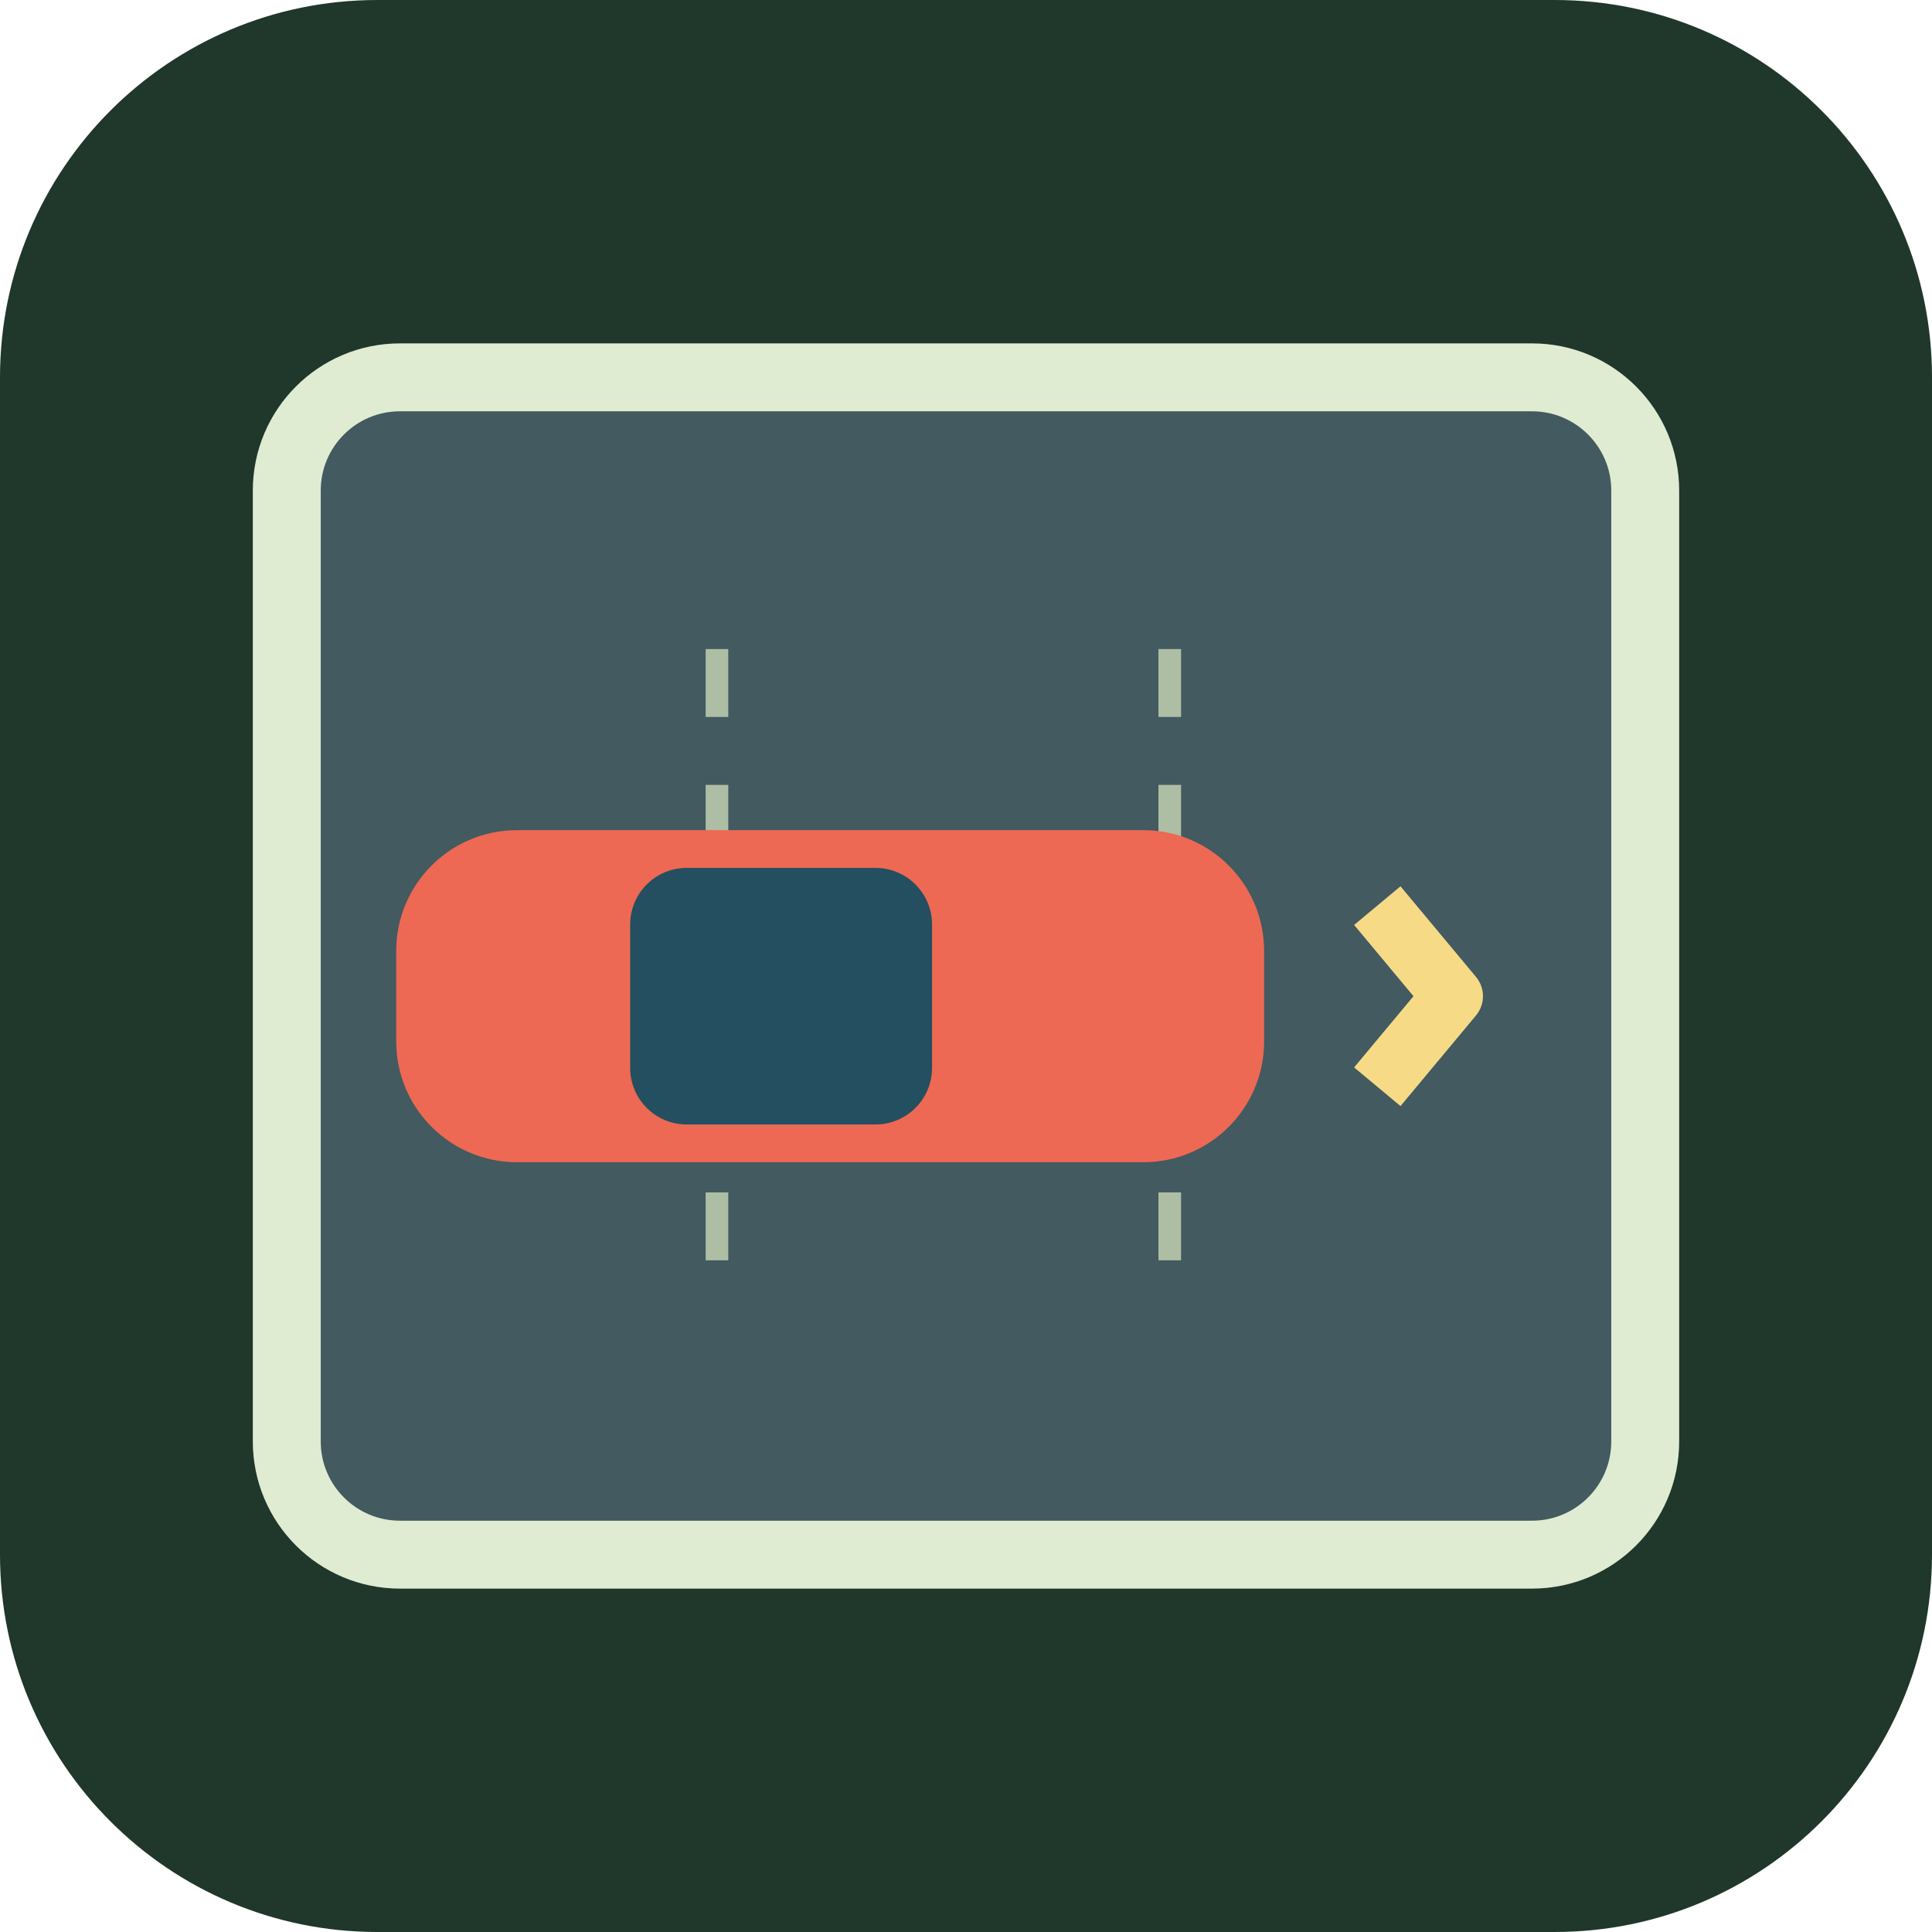
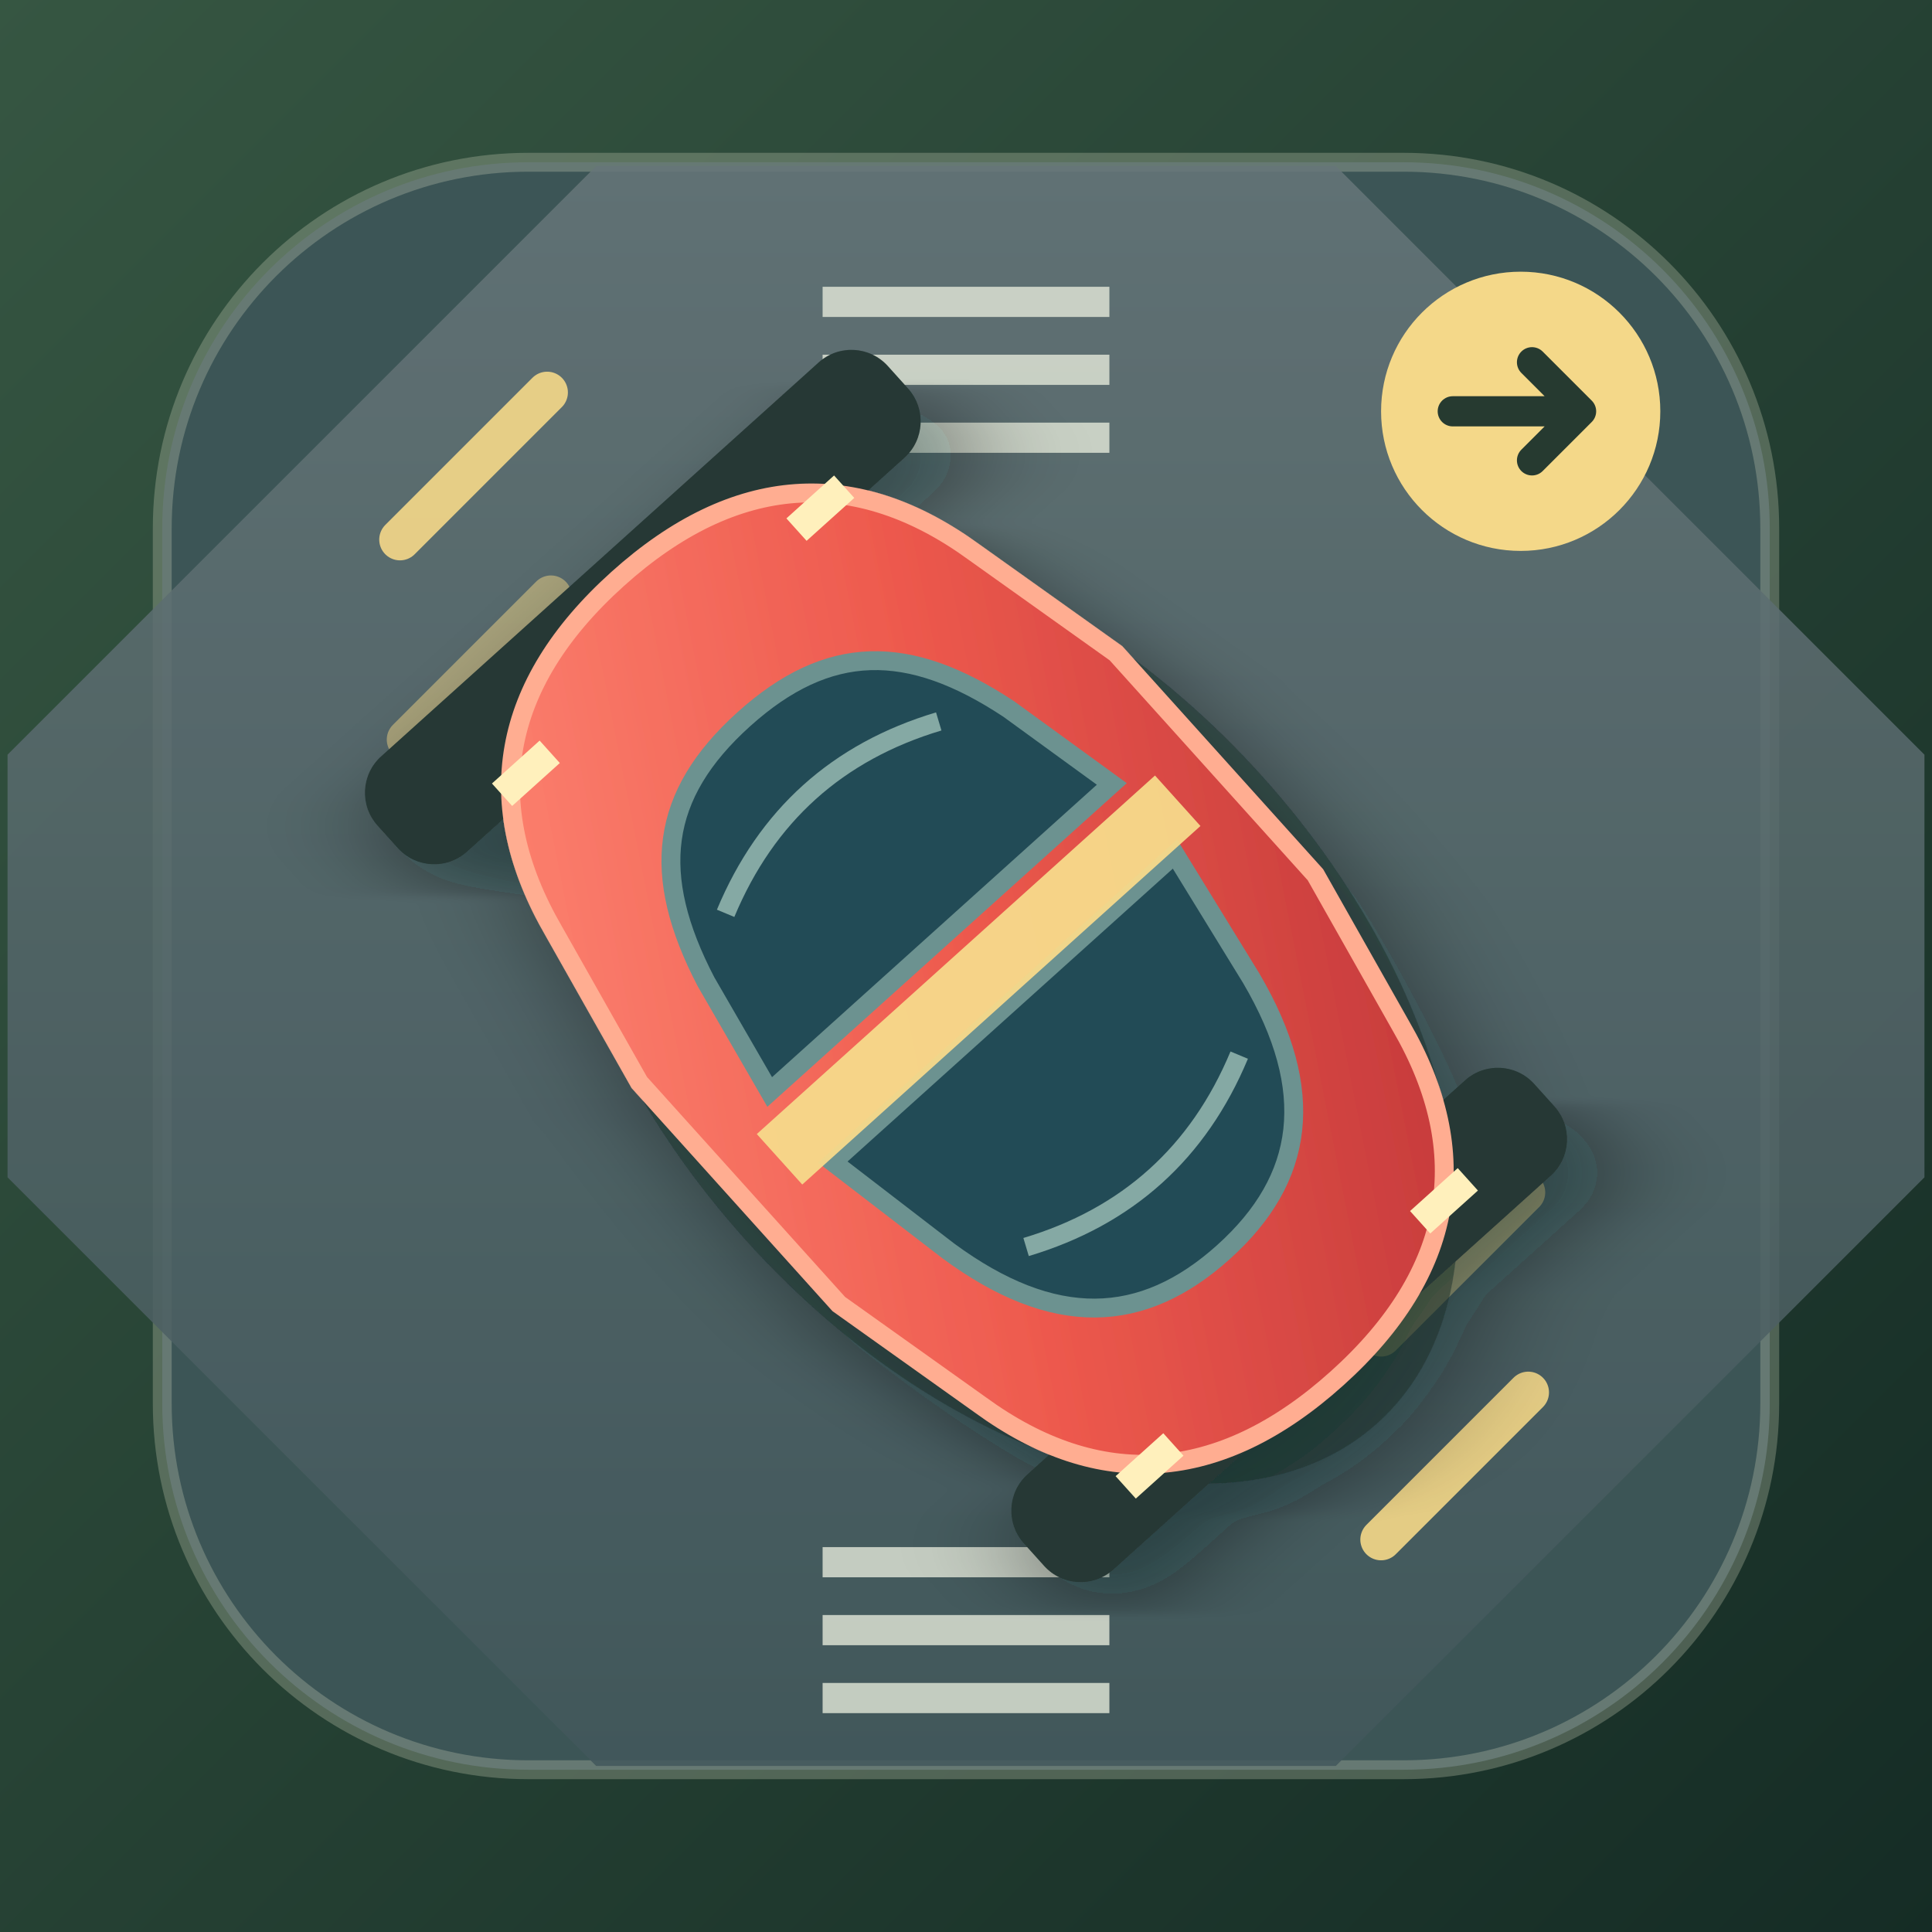
<svg xmlns="http://www.w3.org/2000/svg" viewBox="0 0 512 512">
-   <rect width="512" height="512" rx="100" fill="#20372b" />
-   <rect x="76" y="100" width="360" height="312" rx="30" fill="#425a60" stroke="#dfecd2" stroke-width="18" />
-   <path d="M310 172v168M190 172v168" stroke="#adbea5" stroke-width="6" stroke-dasharray="18 18" />
-   <rect x="105" y="220" width="230" height="88" rx="32" fill="#ed6953" />
-   <rect x="167" y="230" width="80" height="68" rx="15" fill="#234f60" />
-   <path d="m365 240 20 24-20 24" fill="none" stroke="#f6da86" stroke-width="16" stroke-linejoin="round" />
+   <defs>
+     <linearGradient id="bg" x1="0" y1="0" x2="1" y2="1">
+       <stop stop-color="#365642" />
+       <stop offset="1" stop-color="#152c25" />
+     </linearGradient>
+     <linearGradient id="road" x1="0" y1="0" x2="0" y2="1">
+       <stop stop-color="#667578" />
+       <stop offset="1" stop-color="#42575b" />
+     </linearGradient>
+     <linearGradient id="car" x1="0" y1="0" x2="1" y2="1">
+       <stop stop-color="#ff8875" />
+       <stop offset=".5" stop-color="#ed594d" />
+       <stop offset="1" stop-color="#bd3438" />
+     </linearGradient>
+     <filter id="shadow" x="-30%" y="-30%" width="160%" height="170%">
+       <feDropShadow dx="0" dy="12" stdDeviation="12" flood-color="#101c19" flood-opacity=".42" />
+     </filter>
+   </defs>
+   <rect width="512" height="512" fill="url(#bg)" />
+   <path d="M140 43h232a97 97 0 0 1 97 97v232a97 97 0 0 1-97 97H140a97 97 0 0 1-97-97V140a97 97 0 0 1 97-97Z" fill="#3c5556" stroke="#d2d9bf" stroke-opacity=".28" stroke-width="5" />
+   <path d="M158 44h196l156 156v112L354 468H158L2 312V200Z" fill="url(#road)" opacity=".86" />
+   <path d="m106 143 39-39m221 304 39-39" stroke="#f5d888" stroke-linecap="round" stroke-width="11" opacity=".9" />
+   <path d="m108 196 38-38m220 196 38-38" stroke="#f5d888" stroke-linecap="round" stroke-width="11" opacity=".5" />
+   <g fill="#e3e8d9" opacity=".8">
+     <path d="M218 76h76v8h-76zm0 18h76v8h-76zm0 18h76v8h-76z" />
+     <path d="M218 410h76v8h-76zm0 18h76v8h-76zm0 18h76v8h-76z" />
+   </g>
+   <g filter="url(#shadow)" transform="rotate(-42 256 256)">
+     <ellipse cx="256" cy="271" rx="92" ry="148" fill="#182d2b" opacity=".5" />
+     <rect x="165" y="111" width="182" height="34" rx="13" fill="#263835" />
+     <rect x="165" y="367" width="182" height="34" rx="13" fill="#263835" />
+     <path d="M256 118c-42 0-67 20-75 58l-10 45v79l10 45c8 38 33 58 75 58s67-20 75-58l10-45v-79l-10-45c-8-38-33-58-75-58Z" fill="url(#car)" stroke="#ffad91" stroke-width="5" />
+     <path d="M202 213c8-31 24-45 54-45s46 14 54 45l7 33H195zm-7 58h122l-7 38c-7 34-25 49-54 49s-47-15-54-49z" fill="#244b56" stroke="#6c9290" stroke-width="5" />
+     <path d="M218 203q38-18 76 0m-76 119q38 18 76 0" fill="none" stroke="#a6c8bd" stroke-opacity=".75" stroke-width="5" />
+     <path d="M185 252h142v18H185z" fill="#f7d98b" opacity=".95" />
+     <path d="M195 136h17v8h-17zm105 0h17v8h-17zm-105 247h17v8h-17zm105 0h17v8h-17z" fill="#fff0bc" />
+   </g>
+   <circle cx="403" cy="109" r="37" fill="#f4d889" />
+   <path d="M385 109h34m-13-13 13 13-13 13" fill="none" stroke="#263a30" stroke-linecap="round" stroke-linejoin="round" stroke-width="8" />
</svg>
